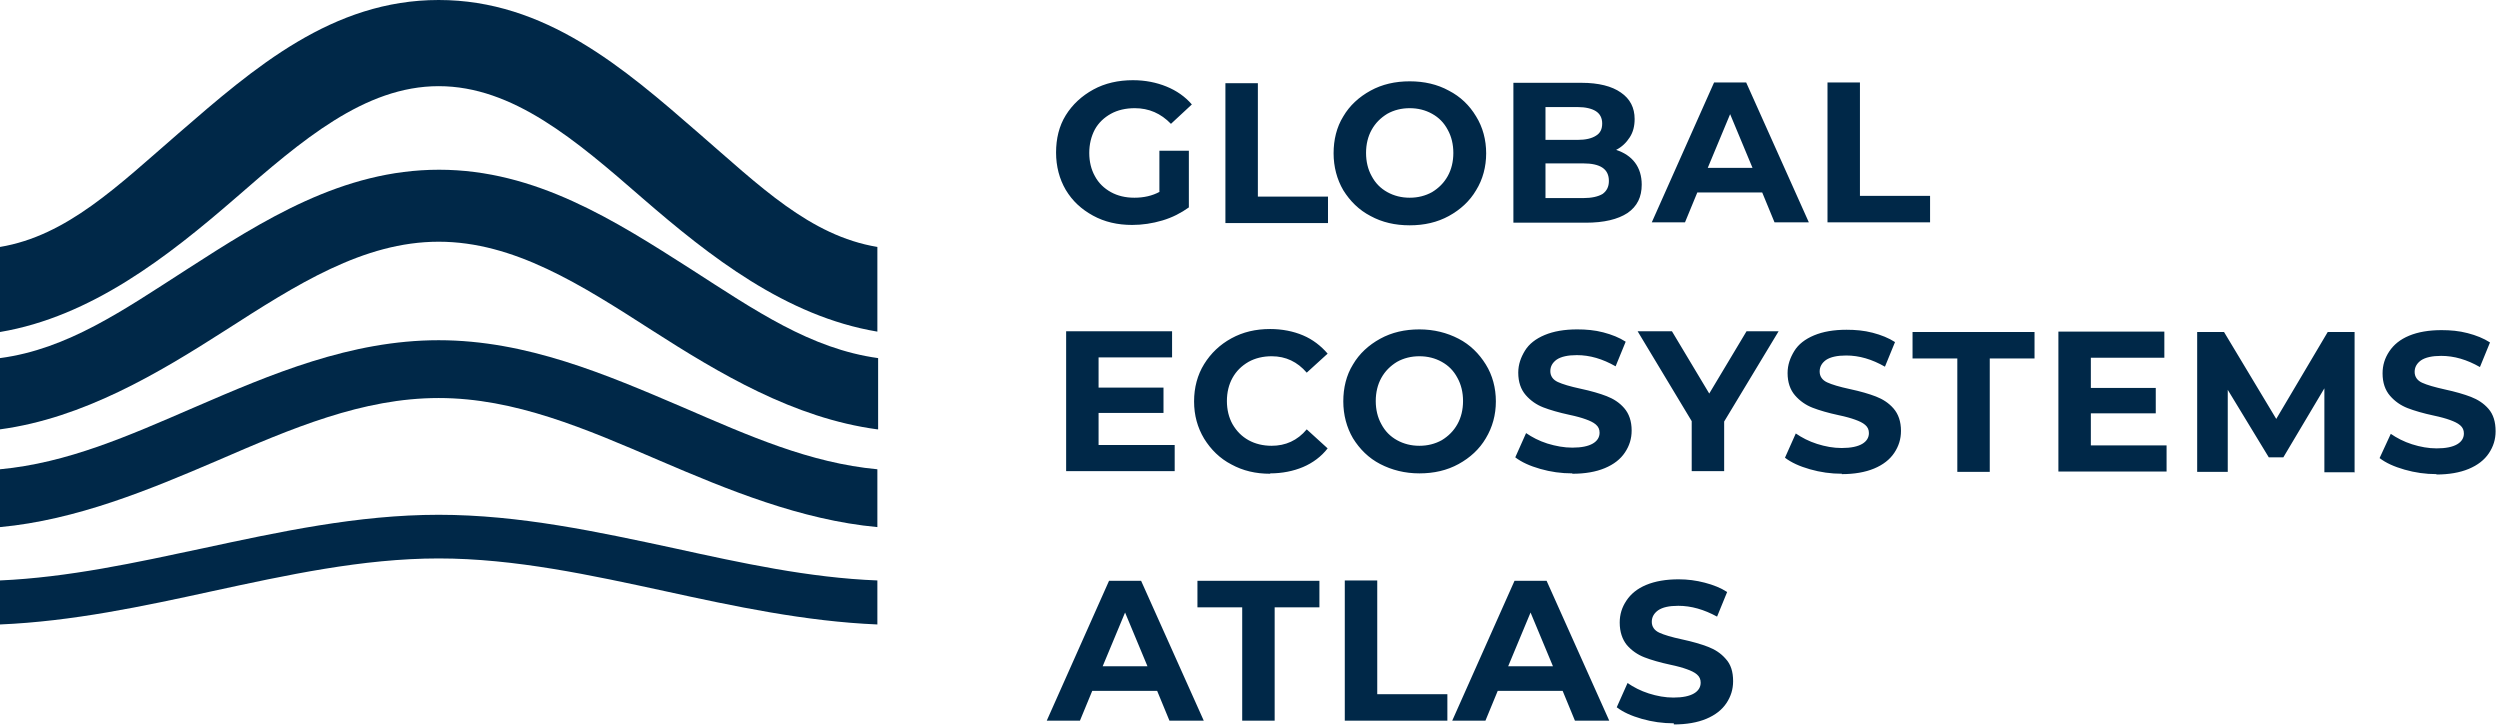
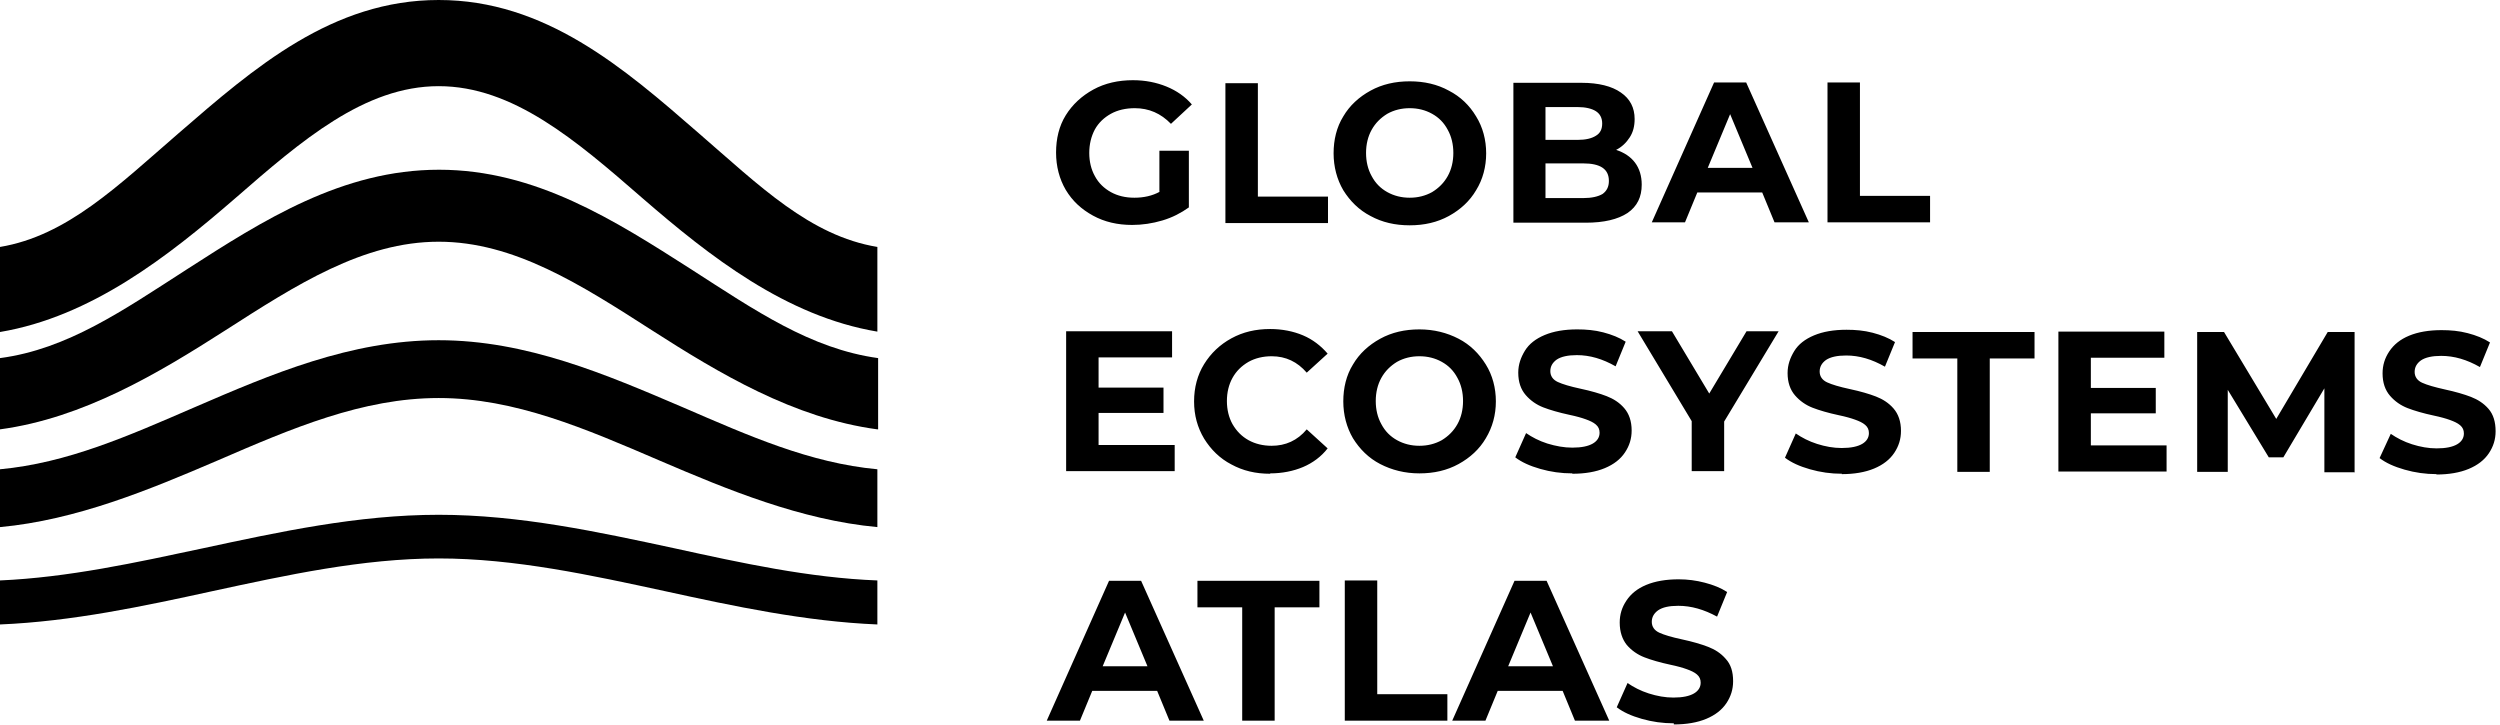
- <svg xmlns="http://www.w3.org/2000/svg" width="176" height="51" viewBox="0 0 176 51" fill="none">
-   <path d="M61.767 43.962C56.699 43.752 51.657 42.675 46.851 41.625C41.625 40.495 36.241 39.314 30.884 39.314C25.526 39.314 20.143 40.495 14.917 41.625C10.111 42.675 5.068 43.752 0 43.962V40.863C4.806 40.653 9.585 39.602 14.26 38.605C19.644 37.449 25.185 36.241 30.884 36.241C36.582 36.241 42.124 37.449 47.507 38.605C52.182 39.629 56.961 40.679 61.767 40.863V43.962Z" fill="#002848" />
-   <path d="M61.767 37.108C56.384 36.609 51.236 34.481 46.457 32.433C41.204 30.175 36.241 28.021 30.884 28.021C25.526 28.021 20.563 30.148 15.284 32.433C10.505 34.481 5.384 36.609 0 37.108V33.037C4.753 32.591 9.008 30.7 13.682 28.678C19.092 26.34 24.686 23.951 30.884 23.951C37.081 23.951 42.675 26.367 48.085 28.678C52.76 30.7 57.014 32.591 61.767 33.037V37.108Z" fill="#002848" />
-   <path d="M61.767 30.227C55.885 29.439 50.632 26.288 45.879 23.241C40.889 20.038 36.188 17.017 30.884 17.017C25.579 17.017 20.878 20.038 15.888 23.241C11.135 26.288 5.856 29.439 0 30.227V25.211C4.753 24.581 8.666 21.85 13.157 18.961C18.541 15.494 24.108 11.949 30.91 11.949C37.712 11.949 43.279 15.521 48.663 18.961C53.154 21.85 57.066 24.555 61.82 25.211V30.227H61.767Z" fill="#002848" />
-   <path d="M61.767 23.347C55.333 22.27 49.95 18.042 45.222 13.945C40.548 9.874 36.11 6.066 30.884 6.066C25.658 6.066 21.219 9.901 16.545 13.971C11.818 18.068 6.408 22.296 0 23.373V17.385C4.727 16.597 8.299 13.078 12.579 9.375C17.91 4.753 23.399 0 30.884 0C38.368 0 43.883 4.753 49.188 9.375C53.469 13.078 57.014 16.597 61.767 17.385V23.373V23.347Z" fill="#002848" />
-   <path d="M117.836 51C118.729 51 119.49 50.869 120.121 50.606C120.751 50.343 121.223 49.976 121.539 49.503C121.854 49.03 122.011 48.531 122.011 47.954C122.011 47.297 121.854 46.772 121.486 46.378C121.145 45.984 120.725 45.721 120.252 45.538C119.779 45.354 119.149 45.17 118.413 45.012C117.678 44.855 117.153 44.697 116.812 44.54C116.47 44.382 116.286 44.12 116.286 43.778C116.286 43.437 116.444 43.174 116.733 42.964C117.048 42.754 117.494 42.649 118.151 42.649C119.07 42.649 119.963 42.911 120.882 43.41L121.591 41.677C121.145 41.388 120.619 41.178 120.015 41.021C119.411 40.863 118.807 40.784 118.177 40.784C117.284 40.784 116.523 40.916 115.892 41.178C115.262 41.441 114.816 41.808 114.501 42.281C114.185 42.754 114.028 43.253 114.028 43.831C114.028 44.487 114.212 45.012 114.527 45.406C114.868 45.8 115.288 46.089 115.761 46.273C116.234 46.457 116.864 46.641 117.599 46.798C118.098 46.903 118.466 47.008 118.755 47.113C119.044 47.218 119.28 47.323 119.464 47.481C119.648 47.639 119.727 47.822 119.727 48.059C119.727 48.374 119.569 48.636 119.254 48.82C118.939 49.004 118.466 49.109 117.809 49.109C117.232 49.109 116.654 49.004 116.076 48.82C115.498 48.636 114.999 48.374 114.579 48.085L113.818 49.792C114.264 50.133 114.842 50.396 115.577 50.606C116.313 50.816 117.048 50.921 117.836 50.921M106.176 46.903L107.751 43.121L109.327 46.903H106.176ZM113.292 50.737L108.881 40.889H106.622L102.236 50.737H104.574L105.44 48.636H110.01L110.876 50.737H113.292ZM94.673 50.737H101.895V48.873H96.958V40.863H94.673V50.737ZM87.451 50.737H89.736V42.754H92.887V40.889H84.3V42.754H87.451V50.737ZM77.629 46.903L79.205 43.121L80.781 46.903H77.629ZM84.746 50.737L80.334 40.889H78.076L73.69 50.737H76.027L76.894 48.636H81.463L82.33 50.737H84.746Z" fill="#002848" />
-   <path d="M171.514 33.405C172.407 33.405 173.169 33.273 173.799 33.011C174.429 32.748 174.902 32.38 175.217 31.908C175.532 31.435 175.69 30.936 175.69 30.358C175.69 29.702 175.532 29.177 175.191 28.783C174.85 28.389 174.429 28.126 173.957 27.942C173.484 27.759 172.854 27.575 172.118 27.417C171.409 27.259 170.858 27.102 170.516 26.944C170.175 26.787 169.991 26.524 169.991 26.183C169.991 25.841 170.149 25.579 170.438 25.369C170.753 25.159 171.226 25.054 171.856 25.054C172.775 25.054 173.668 25.316 174.587 25.841L175.296 24.108C174.85 23.819 174.324 23.609 173.72 23.452C173.116 23.294 172.512 23.241 171.882 23.241C170.989 23.241 170.228 23.373 169.597 23.635C168.967 23.898 168.521 24.266 168.205 24.738C167.89 25.211 167.733 25.71 167.733 26.288C167.733 26.944 167.917 27.47 168.258 27.863C168.599 28.258 169.02 28.546 169.492 28.73C169.965 28.914 170.595 29.098 171.331 29.255C171.83 29.36 172.197 29.465 172.486 29.57C172.775 29.676 173.011 29.781 173.195 29.938C173.379 30.096 173.458 30.28 173.458 30.516C173.458 30.831 173.3 31.094 172.985 31.277C172.67 31.461 172.197 31.566 171.541 31.566C170.963 31.566 170.385 31.461 169.807 31.277C169.23 31.094 168.731 30.831 168.311 30.542L167.523 32.249C167.969 32.591 168.547 32.853 169.282 33.063C170.018 33.273 170.753 33.379 171.541 33.379M165.763 33.221V23.373H163.872L160.248 29.492L156.572 23.373H154.681V33.221H156.834V27.443L159.723 32.197H160.747L163.636 27.338V33.247H165.789L165.763 33.221ZM147.196 31.383V29.098H151.766V27.312H147.196V25.185H152.37V23.347H144.911V33.195H152.527V31.356H147.17L147.196 31.383ZM137.795 33.221H140.079V25.237H143.231V23.373H134.643V25.237H137.795V33.221ZM129.653 33.379C130.546 33.379 131.308 33.247 131.938 32.985C132.568 32.722 133.041 32.354 133.356 31.882C133.671 31.409 133.829 30.91 133.829 30.332C133.829 29.676 133.645 29.15 133.304 28.756C132.962 28.363 132.542 28.1 132.07 27.916C131.597 27.732 130.967 27.548 130.231 27.391C129.496 27.233 128.971 27.076 128.629 26.918C128.288 26.761 128.104 26.498 128.104 26.157C128.104 25.815 128.262 25.552 128.55 25.342C128.866 25.132 129.338 25.027 129.969 25.027C130.888 25.027 131.781 25.29 132.7 25.815L133.409 24.082C132.962 23.793 132.437 23.583 131.833 23.425C131.229 23.268 130.625 23.215 129.995 23.215C129.102 23.215 128.34 23.346 127.71 23.609C127.08 23.872 126.607 24.239 126.318 24.712C126.029 25.185 125.846 25.684 125.846 26.262C125.846 26.918 126.029 27.443 126.371 27.837C126.712 28.231 127.132 28.52 127.605 28.704C128.078 28.888 128.708 29.072 129.443 29.229C129.942 29.334 130.31 29.439 130.599 29.544C130.888 29.649 131.124 29.754 131.308 29.912C131.492 30.07 131.571 30.253 131.571 30.49C131.571 30.805 131.413 31.067 131.098 31.251C130.783 31.435 130.31 31.54 129.653 31.54C129.076 31.54 128.498 31.435 127.92 31.251C127.342 31.067 126.843 30.805 126.423 30.516L125.662 32.223C126.108 32.564 126.686 32.827 127.421 33.037C128.157 33.247 128.892 33.352 129.68 33.352M122.957 23.32L120.331 27.706L117.704 23.32H115.288L119.096 29.649V33.168H121.381V29.676L125.215 23.32H122.957ZM110.693 33.352C111.585 33.352 112.347 33.221 112.977 32.958C113.608 32.696 114.08 32.328 114.395 31.855C114.711 31.383 114.868 30.884 114.868 30.306C114.868 29.649 114.684 29.124 114.343 28.73C114.002 28.336 113.581 28.074 113.109 27.89C112.636 27.706 112.006 27.522 111.27 27.365C110.535 27.207 110.01 27.049 109.668 26.892C109.327 26.734 109.143 26.472 109.143 26.13C109.143 25.789 109.301 25.526 109.59 25.316C109.905 25.106 110.377 25.001 111.008 25.001C111.927 25.001 112.82 25.264 113.739 25.789L114.448 24.056C114.002 23.767 113.476 23.557 112.872 23.399C112.268 23.241 111.664 23.189 111.034 23.189C110.141 23.189 109.38 23.32 108.749 23.583C108.119 23.846 107.646 24.213 107.357 24.686C107.068 25.159 106.885 25.658 106.885 26.235C106.885 26.892 107.068 27.417 107.41 27.811C107.751 28.205 108.171 28.494 108.644 28.678C109.117 28.861 109.747 29.045 110.482 29.203C110.981 29.308 111.349 29.413 111.638 29.518C111.927 29.623 112.163 29.728 112.347 29.886C112.531 30.043 112.61 30.227 112.61 30.463C112.61 30.779 112.452 31.041 112.137 31.225C111.822 31.409 111.349 31.514 110.693 31.514C110.115 31.514 109.537 31.409 108.933 31.225C108.355 31.041 107.856 30.779 107.436 30.49L106.675 32.197C107.121 32.538 107.699 32.801 108.434 33.011C109.169 33.221 109.905 33.326 110.693 33.326M99.925 31.383C99.348 31.383 98.822 31.251 98.35 30.989C97.877 30.726 97.509 30.358 97.247 29.859C96.984 29.387 96.853 28.835 96.853 28.231C96.853 27.627 96.984 27.076 97.247 26.603C97.509 26.13 97.877 25.763 98.35 25.474C98.822 25.211 99.348 25.08 99.925 25.08C100.503 25.08 101.028 25.211 101.501 25.474C101.974 25.736 102.341 26.104 102.604 26.603C102.867 27.076 102.998 27.627 102.998 28.231C102.998 28.835 102.867 29.387 102.604 29.859C102.341 30.332 101.974 30.7 101.501 30.989C101.028 31.251 100.503 31.383 99.925 31.383ZM99.925 33.326C100.95 33.326 101.869 33.116 102.683 32.669C103.497 32.223 104.153 31.619 104.6 30.857C105.073 30.07 105.309 29.203 105.309 28.258C105.309 27.312 105.073 26.419 104.6 25.658C104.127 24.896 103.497 24.266 102.683 23.846C101.869 23.425 100.95 23.189 99.925 23.189C98.901 23.189 97.982 23.399 97.168 23.846C96.354 24.292 95.697 24.896 95.251 25.658C94.778 26.419 94.568 27.312 94.568 28.258C94.568 29.203 94.804 30.096 95.251 30.857C95.724 31.619 96.354 32.249 97.168 32.669C97.982 33.09 98.901 33.326 99.925 33.326ZM89.421 33.326C90.261 33.326 91.049 33.168 91.732 32.88C92.415 32.591 93.019 32.144 93.465 31.566L91.994 30.227C91.338 31.015 90.497 31.383 89.526 31.383C88.922 31.383 88.37 31.251 87.897 30.989C87.425 30.726 87.057 30.358 86.768 29.859C86.506 29.387 86.374 28.835 86.374 28.231C86.374 27.627 86.506 27.076 86.768 26.603C87.031 26.13 87.399 25.763 87.897 25.474C88.37 25.211 88.922 25.08 89.526 25.08C90.524 25.08 91.338 25.474 91.994 26.235L93.465 24.896C92.992 24.345 92.415 23.898 91.732 23.609C91.049 23.32 90.261 23.163 89.421 23.163C88.397 23.163 87.504 23.373 86.689 23.819C85.875 24.266 85.245 24.87 84.772 25.631C84.3 26.393 84.063 27.286 84.063 28.258C84.063 29.229 84.3 30.096 84.772 30.884C85.245 31.645 85.875 32.276 86.689 32.696C87.504 33.142 88.397 33.352 89.421 33.352M77.34 31.356V29.072H81.91V27.286H77.34V25.159H82.514V23.32H75.056V33.168H82.698V31.33H77.34V31.356Z" fill="#002848" />
-   <path d="M128.656 15.652H135.877V13.787H130.94V5.804H128.656V15.652ZM120.226 11.818L121.801 8.036L123.377 11.818H120.226ZM127.342 15.652L122.93 5.804H120.672L116.286 15.652H118.624L119.49 13.551H124.06L124.926 15.652H127.342ZM111.454 13.945H108.802V11.503H111.454C112.662 11.503 113.266 11.896 113.266 12.737C113.266 13.157 113.109 13.446 112.82 13.656C112.505 13.84 112.058 13.945 111.454 13.945ZM111.06 7.537C111.612 7.537 112.058 7.642 112.347 7.826C112.636 8.01 112.794 8.299 112.794 8.693C112.794 9.087 112.662 9.375 112.347 9.559C112.058 9.743 111.638 9.848 111.06 9.848H108.802V7.537H111.06ZM113.765 10.557C114.185 10.347 114.501 10.032 114.737 9.664C114.973 9.297 115.078 8.876 115.078 8.377C115.078 7.59 114.763 6.959 114.107 6.513C113.476 6.066 112.531 5.83 111.349 5.83H106.543V15.678H111.638C112.925 15.678 113.897 15.442 114.579 14.995C115.262 14.523 115.577 13.866 115.577 12.999C115.577 12.396 115.42 11.87 115.105 11.45C114.789 11.03 114.343 10.741 113.791 10.557M99.243 13.919C98.665 13.919 98.139 13.787 97.667 13.525C97.194 13.262 96.826 12.894 96.564 12.396C96.301 11.923 96.17 11.371 96.17 10.767C96.17 10.163 96.301 9.612 96.564 9.139C96.826 8.666 97.194 8.299 97.667 8.01C98.139 7.747 98.665 7.616 99.243 7.616C99.82 7.616 100.346 7.747 100.818 8.01C101.291 8.272 101.659 8.64 101.921 9.139C102.184 9.612 102.315 10.163 102.315 10.767C102.315 11.371 102.184 11.923 101.921 12.396C101.659 12.868 101.291 13.236 100.818 13.525C100.346 13.787 99.82 13.919 99.243 13.919ZM99.243 15.862C100.267 15.862 101.186 15.652 102 15.206C102.814 14.759 103.471 14.155 103.917 13.393C104.39 12.632 104.626 11.739 104.626 10.793C104.626 9.848 104.39 8.955 103.917 8.194C103.444 7.406 102.814 6.802 102 6.382C101.186 5.935 100.267 5.725 99.243 5.725C98.218 5.725 97.299 5.935 96.485 6.382C95.671 6.828 95.014 7.432 94.568 8.194C94.095 8.955 93.885 9.848 93.885 10.793C93.885 11.739 94.121 12.632 94.568 13.393C95.041 14.155 95.671 14.785 96.485 15.206C97.299 15.652 98.218 15.862 99.243 15.862ZM86.269 15.704H93.491V13.84H88.554V5.856H86.269V15.704ZM81.647 13.498C81.122 13.787 80.518 13.919 79.862 13.919C79.231 13.919 78.68 13.787 78.207 13.525C77.734 13.262 77.34 12.894 77.078 12.396C76.815 11.923 76.684 11.371 76.684 10.767C76.684 10.163 76.815 9.612 77.078 9.113C77.34 8.64 77.734 8.272 78.207 8.01C78.68 7.747 79.257 7.616 79.888 7.616C80.886 7.616 81.726 7.984 82.435 8.719L83.906 7.353C83.433 6.802 82.829 6.382 82.12 6.093C81.411 5.804 80.623 5.646 79.756 5.646C78.732 5.646 77.787 5.856 76.973 6.303C76.159 6.749 75.502 7.353 75.029 8.115C74.557 8.876 74.347 9.769 74.347 10.741C74.347 11.713 74.583 12.606 75.029 13.367C75.502 14.155 76.132 14.733 76.946 15.179C77.761 15.626 78.68 15.836 79.704 15.836C80.413 15.836 81.122 15.731 81.831 15.521C82.54 15.31 83.144 14.995 83.696 14.601V10.61H81.621V13.498H81.647Z" fill="#002848" />
+ <svg xmlns="http://www.w3.org/2000/svg" width="176" height="51" viewBox="0 0 176 51">
+   <path d="M61.767 43.962C56.699 43.752 51.657 42.675 46.851 41.625C41.625 40.495 36.241 39.314 30.884 39.314C25.526 39.314 20.143 40.495 14.917 41.625C10.111 42.675 5.068 43.752 0 43.962V40.863C4.806 40.653 9.585 39.602 14.26 38.605C19.644 37.449 25.185 36.241 30.884 36.241C36.582 36.241 42.124 37.449 47.507 38.605C52.182 39.629 56.961 40.679 61.767 40.863V43.962Z" />
+   <path d="M61.767 37.108C56.384 36.609 51.236 34.481 46.457 32.433C41.204 30.175 36.241 28.021 30.884 28.021C25.526 28.021 20.563 30.148 15.284 32.433C10.505 34.481 5.384 36.609 0 37.108V33.037C4.753 32.591 9.008 30.7 13.682 28.678C19.092 26.34 24.686 23.951 30.884 23.951C37.081 23.951 42.675 26.367 48.085 28.678C52.76 30.7 57.014 32.591 61.767 33.037V37.108Z" />
+   <path d="M61.767 30.227C55.885 29.439 50.632 26.288 45.879 23.241C40.889 20.038 36.188 17.017 30.884 17.017C25.579 17.017 20.878 20.038 15.888 23.241C11.135 26.288 5.856 29.439 0 30.227V25.211C4.753 24.581 8.666 21.85 13.157 18.961C18.541 15.494 24.108 11.949 30.91 11.949C37.712 11.949 43.279 15.521 48.663 18.961C53.154 21.85 57.066 24.555 61.82 25.211V30.227H61.767Z" />
+   <path d="M61.767 23.347C55.333 22.27 49.95 18.042 45.222 13.945C40.548 9.874 36.11 6.066 30.884 6.066C25.658 6.066 21.219 9.901 16.545 13.971C11.818 18.068 6.408 22.296 0 23.373V17.385C4.727 16.597 8.299 13.078 12.579 9.375C17.91 4.753 23.399 0 30.884 0C38.368 0 43.883 4.753 49.188 9.375C53.469 13.078 57.014 16.597 61.767 17.385V23.373V23.347Z" />
+   <path d="M117.836 51C118.729 51 119.49 50.869 120.121 50.606C120.751 50.343 121.223 49.976 121.539 49.503C121.854 49.03 122.011 48.531 122.011 47.954C122.011 47.297 121.854 46.772 121.486 46.378C121.145 45.984 120.725 45.721 120.252 45.538C119.779 45.354 119.149 45.17 118.413 45.012C117.678 44.855 117.153 44.697 116.812 44.54C116.47 44.382 116.286 44.12 116.286 43.778C116.286 43.437 116.444 43.174 116.733 42.964C117.048 42.754 117.494 42.649 118.151 42.649C119.07 42.649 119.963 42.911 120.882 43.41L121.591 41.677C121.145 41.388 120.619 41.178 120.015 41.021C119.411 40.863 118.807 40.784 118.177 40.784C117.284 40.784 116.523 40.916 115.892 41.178C115.262 41.441 114.816 41.808 114.501 42.281C114.185 42.754 114.028 43.253 114.028 43.831C114.028 44.487 114.212 45.012 114.527 45.406C114.868 45.8 115.288 46.089 115.761 46.273C116.234 46.457 116.864 46.641 117.599 46.798C118.098 46.903 118.466 47.008 118.755 47.113C119.044 47.218 119.28 47.323 119.464 47.481C119.648 47.639 119.727 47.822 119.727 48.059C119.727 48.374 119.569 48.636 119.254 48.82C118.939 49.004 118.466 49.109 117.809 49.109C117.232 49.109 116.654 49.004 116.076 48.82C115.498 48.636 114.999 48.374 114.579 48.085L113.818 49.792C114.264 50.133 114.842 50.396 115.577 50.606C116.313 50.816 117.048 50.921 117.836 50.921M106.176 46.903L107.751 43.121L109.327 46.903H106.176ZM113.292 50.737L108.881 40.889H106.622L102.236 50.737H104.574L105.44 48.636H110.01L110.876 50.737H113.292ZM94.673 50.737H101.895V48.873H96.958V40.863H94.673V50.737ZM87.451 50.737H89.736V42.754H92.887V40.889H84.3V42.754H87.451V50.737ZM77.629 46.903L79.205 43.121L80.781 46.903H77.629ZM84.746 50.737L80.334 40.889H78.076L73.69 50.737H76.027L76.894 48.636H81.463L82.33 50.737H84.746Z" />
+   <path d="M171.514 33.405C172.407 33.405 173.169 33.273 173.799 33.011C174.429 32.748 174.902 32.38 175.217 31.908C175.532 31.435 175.69 30.936 175.69 30.358C175.69 29.702 175.532 29.177 175.191 28.783C174.85 28.389 174.429 28.126 173.957 27.942C173.484 27.759 172.854 27.575 172.118 27.417C171.409 27.259 170.858 27.102 170.516 26.944C170.175 26.787 169.991 26.524 169.991 26.183C169.991 25.841 170.149 25.579 170.438 25.369C170.753 25.159 171.226 25.054 171.856 25.054C172.775 25.054 173.668 25.316 174.587 25.841L175.296 24.108C174.85 23.819 174.324 23.609 173.72 23.452C173.116 23.294 172.512 23.241 171.882 23.241C170.989 23.241 170.228 23.373 169.597 23.635C168.967 23.898 168.521 24.266 168.205 24.738C167.89 25.211 167.733 25.71 167.733 26.288C167.733 26.944 167.917 27.47 168.258 27.863C168.599 28.258 169.02 28.546 169.492 28.73C169.965 28.914 170.595 29.098 171.331 29.255C171.83 29.36 172.197 29.465 172.486 29.57C172.775 29.676 173.011 29.781 173.195 29.938C173.379 30.096 173.458 30.28 173.458 30.516C173.458 30.831 173.3 31.094 172.985 31.277C172.67 31.461 172.197 31.566 171.541 31.566C170.963 31.566 170.385 31.461 169.807 31.277C169.23 31.094 168.731 30.831 168.311 30.542L167.523 32.249C167.969 32.591 168.547 32.853 169.282 33.063C170.018 33.273 170.753 33.379 171.541 33.379M165.763 33.221V23.373H163.872L160.248 29.492L156.572 23.373H154.681V33.221H156.834V27.443L159.723 32.197H160.747L163.636 27.338V33.247H165.789L165.763 33.221ZM147.196 31.383V29.098H151.766V27.312H147.196V25.185H152.37V23.347H144.911V33.195H152.527V31.356H147.17L147.196 31.383ZM137.795 33.221H140.079V25.237H143.231V23.373H134.643V25.237H137.795V33.221ZM129.653 33.379C130.546 33.379 131.308 33.247 131.938 32.985C132.568 32.722 133.041 32.354 133.356 31.882C133.671 31.409 133.829 30.91 133.829 30.332C133.829 29.676 133.645 29.15 133.304 28.756C132.962 28.363 132.542 28.1 132.07 27.916C131.597 27.732 130.967 27.548 130.231 27.391C129.496 27.233 128.971 27.076 128.629 26.918C128.288 26.761 128.104 26.498 128.104 26.157C128.104 25.815 128.262 25.552 128.55 25.342C128.866 25.132 129.338 25.027 129.969 25.027C130.888 25.027 131.781 25.29 132.7 25.815L133.409 24.082C132.962 23.793 132.437 23.583 131.833 23.425C131.229 23.268 130.625 23.215 129.995 23.215C129.102 23.215 128.34 23.346 127.71 23.609C127.08 23.872 126.607 24.239 126.318 24.712C126.029 25.185 125.846 25.684 125.846 26.262C125.846 26.918 126.029 27.443 126.371 27.837C126.712 28.231 127.132 28.52 127.605 28.704C128.078 28.888 128.708 29.072 129.443 29.229C129.942 29.334 130.31 29.439 130.599 29.544C130.888 29.649 131.124 29.754 131.308 29.912C131.492 30.07 131.571 30.253 131.571 30.49C131.571 30.805 131.413 31.067 131.098 31.251C130.783 31.435 130.31 31.54 129.653 31.54C129.076 31.54 128.498 31.435 127.92 31.251C127.342 31.067 126.843 30.805 126.423 30.516L125.662 32.223C126.108 32.564 126.686 32.827 127.421 33.037C128.157 33.247 128.892 33.352 129.68 33.352M122.957 23.32L120.331 27.706L117.704 23.32H115.288L119.096 29.649V33.168H121.381V29.676L125.215 23.32H122.957ZM110.693 33.352C111.585 33.352 112.347 33.221 112.977 32.958C113.608 32.696 114.08 32.328 114.395 31.855C114.711 31.383 114.868 30.884 114.868 30.306C114.868 29.649 114.684 29.124 114.343 28.73C114.002 28.336 113.581 28.074 113.109 27.89C112.636 27.706 112.006 27.522 111.27 27.365C110.535 27.207 110.01 27.049 109.668 26.892C109.327 26.734 109.143 26.472 109.143 26.13C109.143 25.789 109.301 25.526 109.59 25.316C109.905 25.106 110.377 25.001 111.008 25.001C111.927 25.001 112.82 25.264 113.739 25.789L114.448 24.056C114.002 23.767 113.476 23.557 112.872 23.399C112.268 23.241 111.664 23.189 111.034 23.189C110.141 23.189 109.38 23.32 108.749 23.583C108.119 23.846 107.646 24.213 107.357 24.686C107.068 25.159 106.885 25.658 106.885 26.235C106.885 26.892 107.068 27.417 107.41 27.811C107.751 28.205 108.171 28.494 108.644 28.678C109.117 28.861 109.747 29.045 110.482 29.203C110.981 29.308 111.349 29.413 111.638 29.518C111.927 29.623 112.163 29.728 112.347 29.886C112.531 30.043 112.61 30.227 112.61 30.463C112.61 30.779 112.452 31.041 112.137 31.225C111.822 31.409 111.349 31.514 110.693 31.514C110.115 31.514 109.537 31.409 108.933 31.225C108.355 31.041 107.856 30.779 107.436 30.49L106.675 32.197C107.121 32.538 107.699 32.801 108.434 33.011C109.169 33.221 109.905 33.326 110.693 33.326M99.925 31.383C99.348 31.383 98.822 31.251 98.35 30.989C97.877 30.726 97.509 30.358 97.247 29.859C96.984 29.387 96.853 28.835 96.853 28.231C96.853 27.627 96.984 27.076 97.247 26.603C97.509 26.13 97.877 25.763 98.35 25.474C98.822 25.211 99.348 25.08 99.925 25.08C100.503 25.08 101.028 25.211 101.501 25.474C101.974 25.736 102.341 26.104 102.604 26.603C102.867 27.076 102.998 27.627 102.998 28.231C102.998 28.835 102.867 29.387 102.604 29.859C102.341 30.332 101.974 30.7 101.501 30.989C101.028 31.251 100.503 31.383 99.925 31.383ZM99.925 33.326C100.95 33.326 101.869 33.116 102.683 32.669C103.497 32.223 104.153 31.619 104.6 30.857C105.073 30.07 105.309 29.203 105.309 28.258C105.309 27.312 105.073 26.419 104.6 25.658C104.127 24.896 103.497 24.266 102.683 23.846C101.869 23.425 100.95 23.189 99.925 23.189C98.901 23.189 97.982 23.399 97.168 23.846C96.354 24.292 95.697 24.896 95.251 25.658C94.778 26.419 94.568 27.312 94.568 28.258C94.568 29.203 94.804 30.096 95.251 30.857C95.724 31.619 96.354 32.249 97.168 32.669C97.982 33.09 98.901 33.326 99.925 33.326ZM89.421 33.326C90.261 33.326 91.049 33.168 91.732 32.88C92.415 32.591 93.019 32.144 93.465 31.566L91.994 30.227C91.338 31.015 90.497 31.383 89.526 31.383C88.922 31.383 88.37 31.251 87.897 30.989C87.425 30.726 87.057 30.358 86.768 29.859C86.506 29.387 86.374 28.835 86.374 28.231C86.374 27.627 86.506 27.076 86.768 26.603C87.031 26.13 87.399 25.763 87.897 25.474C88.37 25.211 88.922 25.08 89.526 25.08C90.524 25.08 91.338 25.474 91.994 26.235L93.465 24.896C92.992 24.345 92.415 23.898 91.732 23.609C91.049 23.32 90.261 23.163 89.421 23.163C88.397 23.163 87.504 23.373 86.689 23.819C85.875 24.266 85.245 24.87 84.772 25.631C84.3 26.393 84.063 27.286 84.063 28.258C84.063 29.229 84.3 30.096 84.772 30.884C85.245 31.645 85.875 32.276 86.689 32.696C87.504 33.142 88.397 33.352 89.421 33.352M77.34 31.356V29.072H81.91V27.286H77.34V25.159H82.514V23.32H75.056V33.168H82.698V31.33H77.34V31.356Z" />
+   <path d="M128.656 15.652H135.877V13.787H130.94V5.804H128.656V15.652ZM120.226 11.818L121.801 8.036L123.377 11.818H120.226ZM127.342 15.652L122.93 5.804H120.672L116.286 15.652H118.624L119.49 13.551H124.06L124.926 15.652H127.342ZM111.454 13.945H108.802V11.503H111.454C112.662 11.503 113.266 11.896 113.266 12.737C113.266 13.157 113.109 13.446 112.82 13.656C112.505 13.84 112.058 13.945 111.454 13.945ZM111.06 7.537C111.612 7.537 112.058 7.642 112.347 7.826C112.636 8.01 112.794 8.299 112.794 8.693C112.794 9.087 112.662 9.375 112.347 9.559C112.058 9.743 111.638 9.848 111.06 9.848H108.802V7.537H111.06ZM113.765 10.557C114.185 10.347 114.501 10.032 114.737 9.664C114.973 9.297 115.078 8.876 115.078 8.377C115.078 7.59 114.763 6.959 114.107 6.513C113.476 6.066 112.531 5.83 111.349 5.83H106.543V15.678H111.638C112.925 15.678 113.897 15.442 114.579 14.995C115.262 14.523 115.577 13.866 115.577 12.999C115.577 12.396 115.42 11.87 115.105 11.45C114.789 11.03 114.343 10.741 113.791 10.557M99.243 13.919C98.665 13.919 98.139 13.787 97.667 13.525C97.194 13.262 96.826 12.894 96.564 12.396C96.301 11.923 96.17 11.371 96.17 10.767C96.17 10.163 96.301 9.612 96.564 9.139C96.826 8.666 97.194 8.299 97.667 8.01C98.139 7.747 98.665 7.616 99.243 7.616C99.82 7.616 100.346 7.747 100.818 8.01C101.291 8.272 101.659 8.64 101.921 9.139C102.184 9.612 102.315 10.163 102.315 10.767C102.315 11.371 102.184 11.923 101.921 12.396C101.659 12.868 101.291 13.236 100.818 13.525C100.346 13.787 99.82 13.919 99.243 13.919ZM99.243 15.862C100.267 15.862 101.186 15.652 102 15.206C102.814 14.759 103.471 14.155 103.917 13.393C104.39 12.632 104.626 11.739 104.626 10.793C104.626 9.848 104.39 8.955 103.917 8.194C103.444 7.406 102.814 6.802 102 6.382C101.186 5.935 100.267 5.725 99.243 5.725C98.218 5.725 97.299 5.935 96.485 6.382C95.671 6.828 95.014 7.432 94.568 8.194C94.095 8.955 93.885 9.848 93.885 10.793C93.885 11.739 94.121 12.632 94.568 13.393C95.041 14.155 95.671 14.785 96.485 15.206C97.299 15.652 98.218 15.862 99.243 15.862ZM86.269 15.704H93.491V13.84H88.554V5.856H86.269V15.704ZM81.647 13.498C81.122 13.787 80.518 13.919 79.862 13.919C79.231 13.919 78.68 13.787 78.207 13.525C77.734 13.262 77.34 12.894 77.078 12.396C76.815 11.923 76.684 11.371 76.684 10.767C76.684 10.163 76.815 9.612 77.078 9.113C77.34 8.64 77.734 8.272 78.207 8.01C78.68 7.747 79.257 7.616 79.888 7.616C80.886 7.616 81.726 7.984 82.435 8.719L83.906 7.353C83.433 6.802 82.829 6.382 82.12 6.093C81.411 5.804 80.623 5.646 79.756 5.646C78.732 5.646 77.787 5.856 76.973 6.303C76.159 6.749 75.502 7.353 75.029 8.115C74.557 8.876 74.347 9.769 74.347 10.741C74.347 11.713 74.583 12.606 75.029 13.367C75.502 14.155 76.132 14.733 76.946 15.179C77.761 15.626 78.68 15.836 79.704 15.836C80.413 15.836 81.122 15.731 81.831 15.521C82.54 15.31 83.144 14.995 83.696 14.601V10.61H81.621V13.498H81.647Z" />
</svg>
